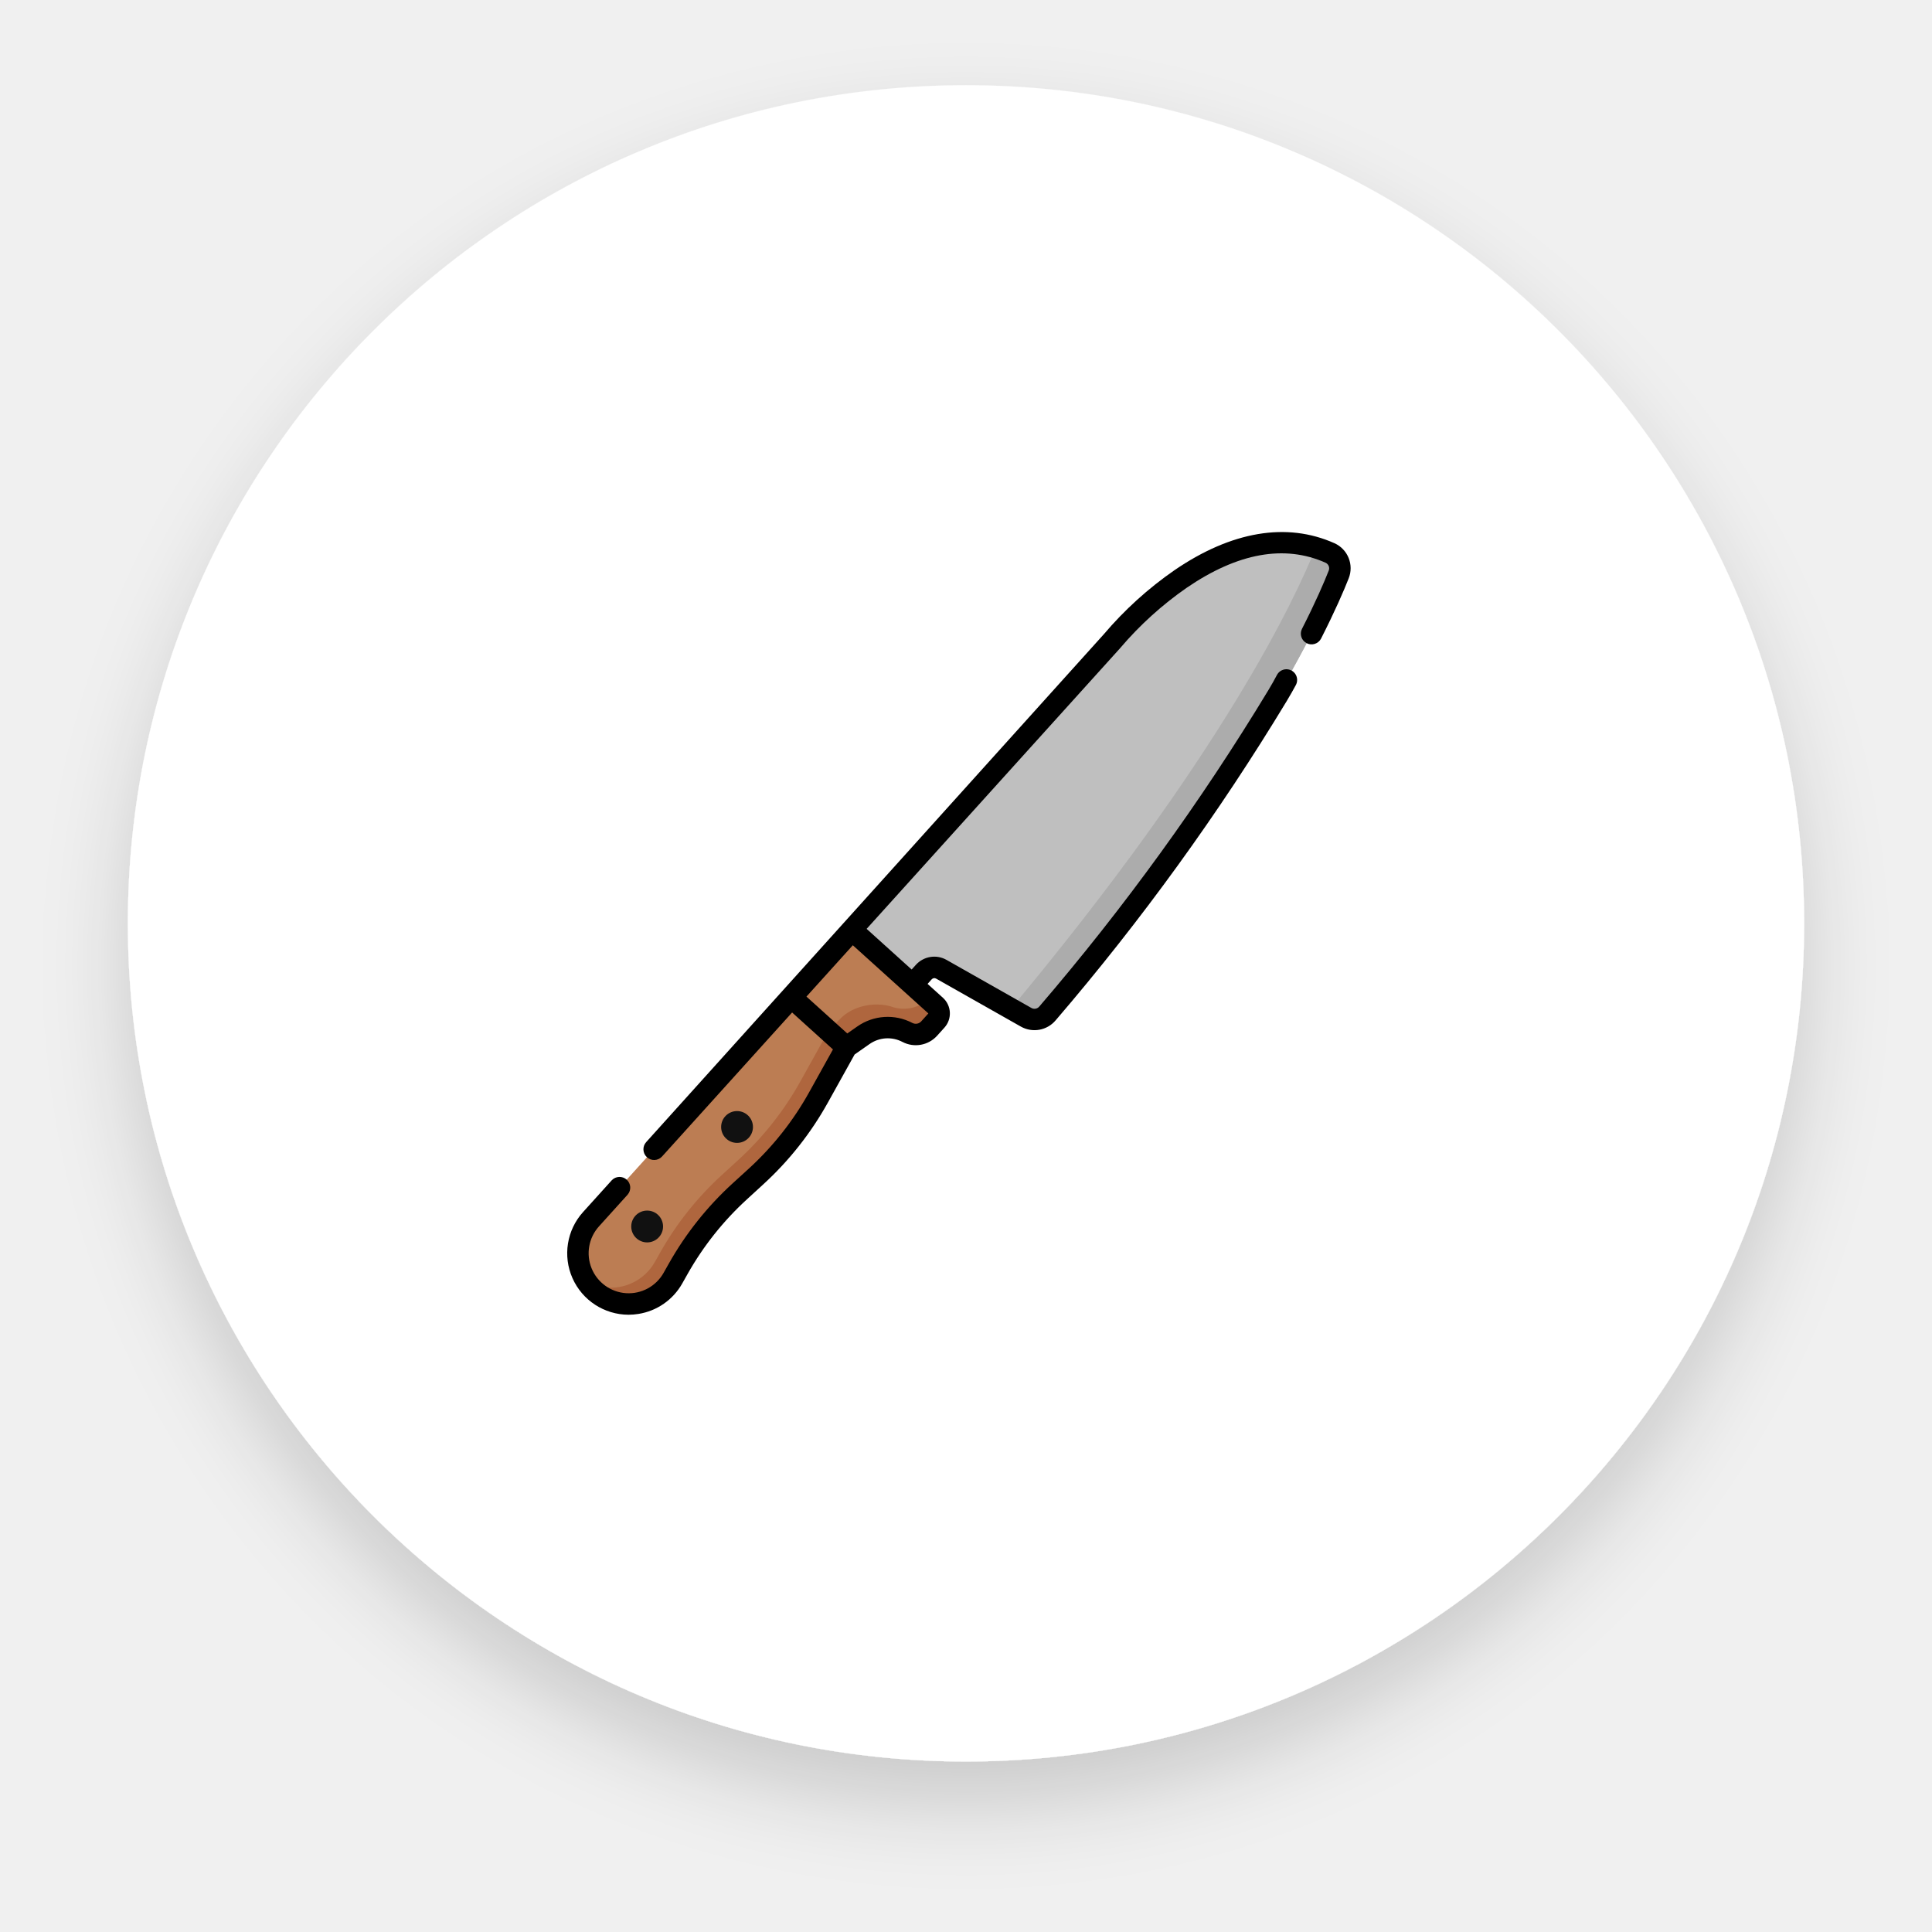
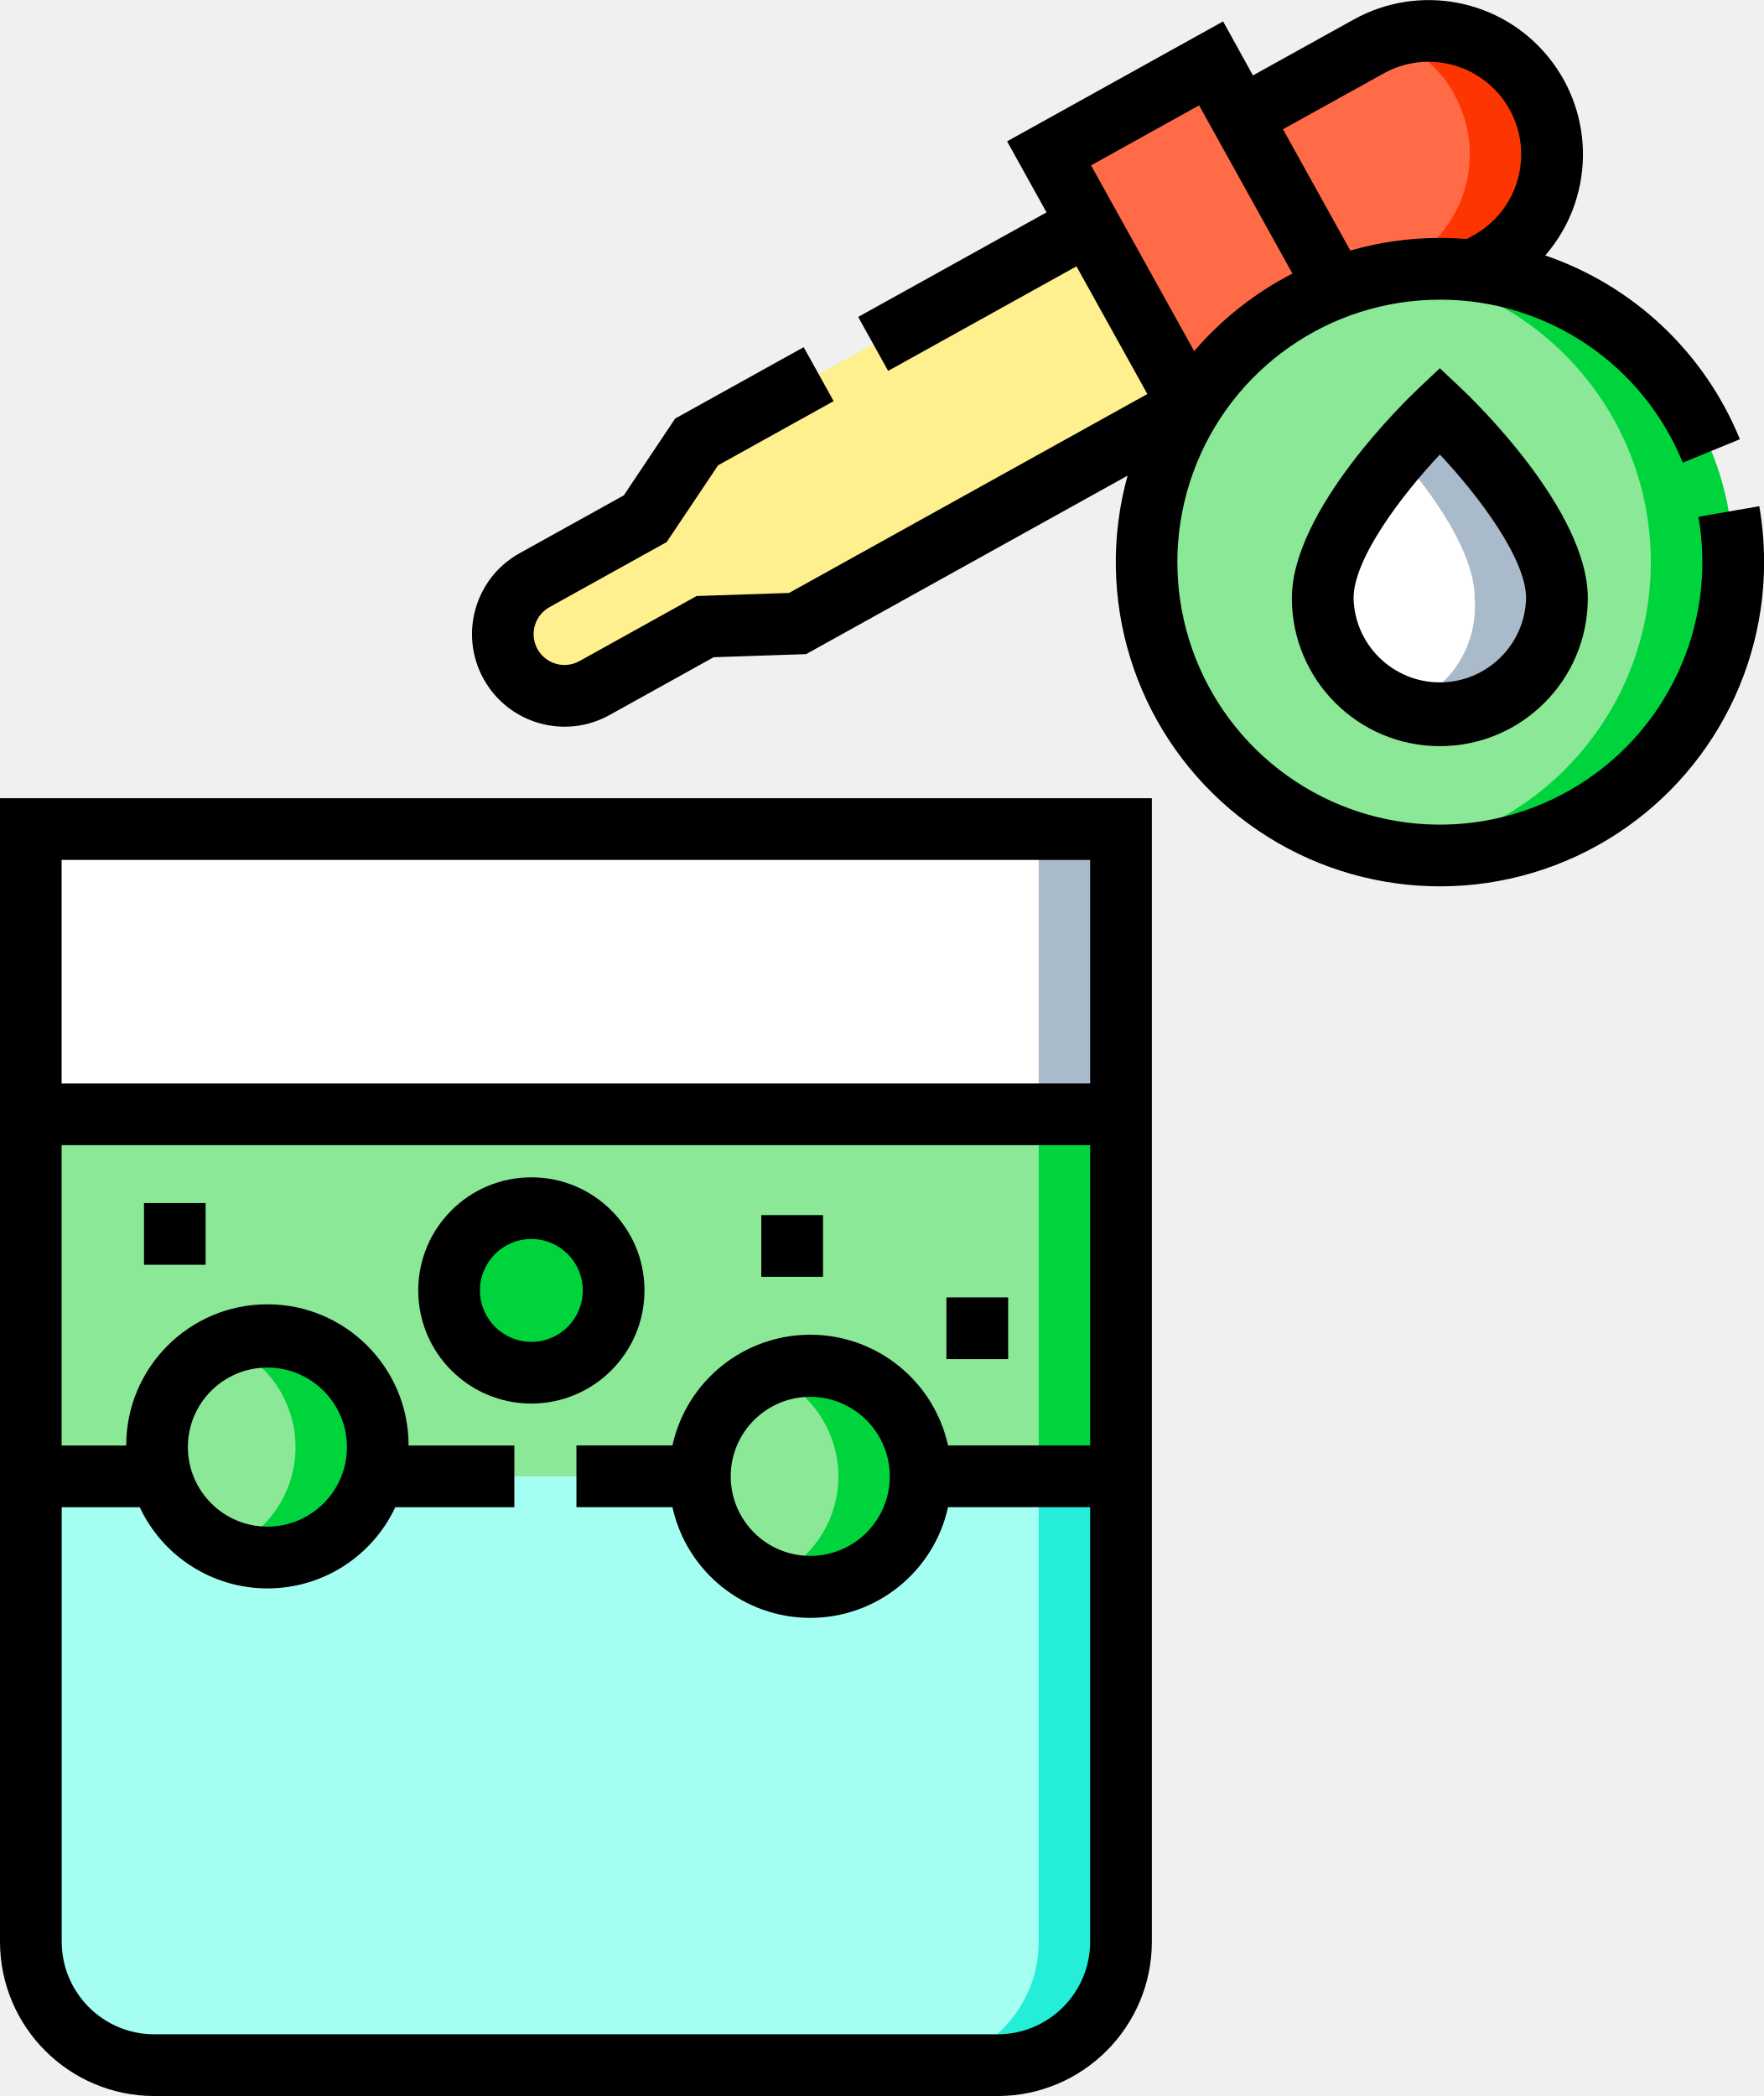
- <svg xmlns="http://www.w3.org/2000/svg" width="136" height="136" viewBox="0 0 136 136">
-   <defs>
-     <filter id="Elipse_11661" x="0" y="0" width="136" height="136" filterUnits="userSpaceOnUse">
-       <feOffset dy="3" input="SourceAlpha" />
-       <feGaussianBlur stdDeviation="3" result="blur" />
-       <feFlood flood-opacity="0.161" />
-       <feComposite operator="in" in2="blur" />
-       <feComposite in="SourceGraphic" />
-     </filter>
-   </defs>
-   <g id="Grupo_1113542" data-name="Grupo 1113542" transform="translate(-1172.5 -4933.7)">
-     <g transform="matrix(1, 0, 0, 1, 1172.5, 4933.7)" filter="url(#Elipse_11661)">
-       <circle id="Elipse_11661-2" data-name="Elipse 11661" cx="59" cy="59" r="59" transform="translate(9 6)" fill="#fff" />
+ <svg xmlns="http://www.w3.org/2000/svg" width="70" height="83.175" viewBox="0 0 70 83.175">
+   <g id="agua-y-aceite" transform="translate(-40.355)">
+     <g id="Grupo_1112571" data-name="Grupo 1112571" transform="translate(41.579 1.226)">
+       <path id="Trazado_909243" data-name="Trazado 909243" d="M86.218,250.584H52.752a4.9,4.9,0,0,1-4.9-4.9V201.533h43.26v44.154A4.9,4.9,0,0,1,86.218,250.584Z" transform="translate(-47.855 -169.86)" fill="#fff" />
+       <path id="Trazado_909244" data-name="Trazado 909244" d="M292.855,201.533h3.265v11.321h-3.265Z" transform="translate(-252.86 -169.86)" fill="#a9baca" />
+       <path id="Trazado_909245" data-name="Trazado 909245" d="M86.218,382.246H52.752a4.9,4.9,0,0,1-4.9-4.9V358.881h43.26v18.468A4.9,4.9,0,0,1,86.218,382.246Z" transform="translate(-47.855 -301.521)" fill="#a4fef1" />
+       <path id="Trazado_909246" data-name="Trazado 909246" d="M267.752,358.881v18.468a4.9,4.9,0,0,1-4.9,4.9h3.265a4.9,4.9,0,0,0,4.9-4.9V358.881Z" transform="translate(-227.757 -301.521)" fill="#24eed7" />
+       <path id="Trazado_909247" data-name="Trazado 909247" d="M47.855,270.881h43.26v14.366H47.855Z" transform="translate(-47.855 -227.887)" fill="#8ae897" />
+       <path id="Trazado_909248" data-name="Trazado 909248" d="M292.855,270.881h3.265v14.366h-3.265Z" transform="translate(-252.86 -227.887)" fill="#00d43d" />
+       <circle id="Elipse_12661" data-name="Elipse 12661" cx="4.38" cy="4.38" r="4.38" transform="translate(5.006 51.818)" fill="#8ae897" />
+       <path id="Trazado_909249" data-name="Trazado 909249" d="M96.987,324.938a4.368,4.368,0,0,0-1.632.316,4.38,4.38,0,0,1,0,8.13,4.38,4.38,0,1,0,1.632-8.445Z" transform="translate(-87.601 -273.119)" fill="#00d43d" />
+       <circle id="Elipse_12662" data-name="Elipse 12662" cx="4.38" cy="4.38" r="4.38" transform="translate(26.548 52.979)" fill="#8ae897" />
+       <path id="Trazado_909250" data-name="Trazado 909250" d="M228.945,332.048a4.365,4.365,0,0,0-1.632.316,4.38,4.38,0,0,1,0,8.13,4.38,4.38,0,1,0,1.632-8.445Z" transform="translate(-198.017 -279.069)" fill="#00d43d" />
+       <path id="Trazado_909251" data-name="Trazado 909251" d="M0,0H14.692V7.356H0Z" transform="translate(46.818 1.272) rotate(60.973)" fill="#ff6a47" />
+       <path id="Trazado_909252" data-name="Trazado 909252" d="M346.79,19.5l-4.754-8.564L347.1,8.127a4.9,4.9,0,1,1,4.754,8.564Z" transform="translate(-294.012 -7.51)" fill="#ff6a47" />
+       <path id="Trazado_909253" data-name="Trazado 909253" d="M379.8,10.037a4.9,4.9,0,0,1-1.9,6.659l-.839.466a11.511,11.511,0,0,1,3.5-.128l.609-.338a4.9,4.9,0,0,0-4.01-8.9,4.879,4.879,0,0,1,2.65,2.239Z" transform="translate(-323.315 -7.515)" fill="#fd3501" />
+       <path id="Trazado_909254" data-name="Trazado 909254" d="M189.817,61.722l-4-7.208-15.557,8.637L168.216,66.2l-4.392,2.438a2.449,2.449,0,0,0,2.377,4.282l4.392-2.438,3.667-.122Z" transform="translate(-143.838 -46.841)" fill="#feef8f" />
+       <circle id="Elipse_12663" data-name="Elipse 12663" cx="11.64" cy="11.64" r="11.64" transform="translate(44.272 9.441)" fill="#8ae897" />
+       <path id="Trazado_909255" data-name="Trazado 909255" d="M381.987,65.342a11.727,11.727,0,0,0-1.632.116,11.638,11.638,0,0,1,0,23.046,11.639,11.639,0,1,0,1.632-23.163Z" transform="translate(-326.076 -55.901)" fill="#00d43d" />
+       <path id="Trazado_909256" data-name="Trazado 909256" d="M371.181,107.27a4.648,4.648,0,0,1-9.295,0c0-3.056,4.647-7.441,4.647-7.441S371.181,104.214,371.181,107.27Z" transform="translate(-310.622 -84.758)" fill="#fff" />
+       <path id="Trazado_909257" data-name="Trazado 909257" d="M381.987,99.829s-.742.7-1.632,1.736c1.339,1.556,3.015,3.87,3.015,5.705a4.192,4.192,0,0,1-3.015,4.349,5.669,5.669,0,0,0,1.632.23,4.309,4.309,0,0,0,4.647-4.579C386.635,104.214,381.987,99.829,381.987,99.829Z" transform="translate(-326.076 -84.758)" fill="#a9baca" />
+       <circle id="Elipse_12664" data-name="Elipse 12664" cx="3.265" cy="3.265" r="3.265" transform="translate(16.597 46.721)" fill="#00d43d" />
    </g>
-     <path id="Trazado_909144" data-name="Trazado 909144" d="M185.816,34.683l18.335-20.3s7.753-9.6,15.352-6.211a1.185,1.185,0,0,1,.609,1.517c-1.245,3.162-6.068,13.71-20.5,30.892a1.2,1.2,0,0,1-1.5.273l-5.967-3.378a1,1,0,0,0-1.238.2l-.8.882Zm0,0" transform="translate(1046.624 4964.457)" fill="#bfbfbf" />
-     <path id="Trazado_909145" data-name="Trazado 909145" d="M223.223,294.105l.311.176-.052.058Zm0,0" transform="translate(1013.246 4708.673)" fill="#acacac" />
-     <path id="Trazado_909146" data-name="Trazado 909146" d="M292.538,43.483a1.2,1.2,0,0,1-1.5.272l-1.073-.607C304.869,25.28,310.016,14.215,311.42,10.7a8.074,8.074,0,0,1,1.011.375,1.184,1.184,0,0,1,.608,1.518c-1.244,3.161-6.068,13.709-20.5,30.891Zm0,0" transform="translate(953.697 4961.553)" fill="#acacac" />
-     <path id="Trazado_909147" data-name="Trazado 909147" d="M150.755,260.648l-4.274,4.733,3.881,3.5,1.191-.834a2.993,2.993,0,0,1,3.1-.2,1.269,1.269,0,0,0,1.53-.274l.516-.572a.734.734,0,0,0-.053-1.036Zm0,0" transform="translate(1081.723 4738.526)" fill="#bc7d53" />
-     <path id="Trazado_909148" data-name="Trazado 909148" d="M178.3,305.161a.734.734,0,0,1,.053,1.037l-.516.571a1.272,1.272,0,0,1-1.53.275,2.992,2.992,0,0,0-3.1.2l-1.19.834-1.267-1.144c.005,0,.729-.75.789-.812a3.231,3.231,0,0,1,1.228-.8,3.936,3.936,0,0,1,2.328-.127,2.6,2.6,0,0,0,2.147-.11c.07-.05.5-.426.407-.517Zm0,0" transform="translate(1060.068 4699.334)" fill="#af663e" />
-     <path id="Trazado_909149" data-name="Trazado 909149" d="M22.023,304.594l-14.1,15.617a3.573,3.573,0,1,0,5.763,4.152l.383-.677a22.092,22.092,0,0,1,4.326-5.436l1.143-1.045a22.072,22.072,0,0,0,4.4-5.562L25.9,308.1Zm0,0" transform="translate(1206.18 4699.313)" fill="#bc7d53" />
-     <path id="Trazado_909150" data-name="Trazado 909150" d="M18.331,344.56a3.576,3.576,0,0,1-5.043.251,3.467,3.467,0,0,1-.562-.648,3.578,3.578,0,0,0,4.34-.747,3.632,3.632,0,0,0,.462-.643l.382-.677a22.1,22.1,0,0,1,4.325-5.436l1.143-1.044a22.062,22.062,0,0,0,4.4-5.564l1.972-3.544,1.267,1.144L29.043,331.2a22.1,22.1,0,0,1-4.4,5.563L23.5,337.8a22.058,22.058,0,0,0-4.325,5.436l-.383.676a3.557,3.557,0,0,1-.463.644Zm0,0" transform="translate(1201.07 4679.76)" fill="#af663e" />
-     <path id="Trazado_909151" data-name="Trazado 909151" d="M54.009,1.284c-3.359-1.5-7.252-.842-11.258,1.9a25.745,25.745,0,0,0-4.974,4.508L5.562,43.443a.754.754,0,1,0,1.119,1.011l9.153-10.135,2.876,2.6-1.68,3.02a21.3,21.3,0,0,1-4.247,5.373L11.64,46.354a22.811,22.811,0,0,0-4.474,5.622l-.382.677a2.819,2.819,0,1,1-4.547-3.276l2.023-2.24a.754.754,0,0,0-1.119-1.01l-2.023,2.24a4.328,4.328,0,0,0,3.2,7.228,4.4,4.4,0,0,0,.7-.057A4.307,4.307,0,0,0,8.1,53.394l.382-.677a21.29,21.29,0,0,1,4.178-5.251L13.8,46.421a22.794,22.794,0,0,0,4.547-5.752l1.887-3.393,1.049-.734a2.23,2.23,0,0,1,2.32-.15,2.023,2.023,0,0,0,2.439-.438l.516-.571a1.49,1.49,0,0,0-.107-2.1l-1.081-.977.292-.323a.247.247,0,0,1,.307-.05l5.967,3.378a1.949,1.949,0,0,0,2.453-.444A168.068,168.068,0,0,0,50.662,12.379L51,11.8l.009-.016.277-.5a.754.754,0,1,0-1.321-.727l-.272.5-.331.569A166.593,166.593,0,0,1,33.234,33.9a.442.442,0,0,1-.556.1L26.71,30.62a1.746,1.746,0,0,0-2.169.351l-.292.323-3.169-2.862L38.91,8.689l.027-.032A24.47,24.47,0,0,1,43.6,4.429c3.6-2.465,6.9-3.06,9.793-1.767a.433.433,0,0,1,.215.552c-.323.82-.913,2.2-1.888,4.111a.754.754,0,0,0,1.343.685c1-1.966,1.613-3.393,1.948-4.244a1.933,1.933,0,0,0-1-2.482ZM24.922,34.944a.516.516,0,0,1-.621.111,3.734,3.734,0,0,0-3.883.251l-.7.489-1.14-1.03L16.844,33.2l3.264-3.614,5.317,4.8Zm0,0" transform="translate(1212.425 4970.654)" />
-     <g id="Grupo_1112451" data-name="Grupo 1112451" transform="translate(1216.935 5011.912)">
-       <path id="Trazado_909152" data-name="Trazado 909152" d="M102.868,380.03a1.12,1.12,0,1,1-1.12-1.12A1.12,1.12,0,0,1,102.868,380.03Zm0,0" transform="translate(-94.3 -378.91)" fill="#111" />
-       <path id="Trazado_909153" data-name="Trazado 909153" d="M44.107,445.1a1.12,1.12,0,1,1-1.12-1.12A1.12,1.12,0,0,1,44.107,445.1Zm0,0" transform="translate(-41.867 -436.975)" fill="#111" />
+     <g id="Grupo_1112572" data-name="Grupo 1112572" transform="translate(40.355 0)">
+       <path id="Trazado_909258" data-name="Trazado 909258" d="M40.355,239.412a6.129,6.129,0,0,0,6.122,6.122H79.942a6.129,6.129,0,0,0,6.122-6.122V194.033H40.355Zm43.26,0a3.677,3.677,0,0,1-3.673,3.673H46.477a3.677,3.677,0,0,1-3.673-3.673V222.168H45.9a5.6,5.6,0,0,0,10.141,0h4.724v-2.449H56.569a5.6,5.6,0,0,0-11.206,0H42.8V207.8H83.615v11.917H77.976a5.6,5.6,0,0,0-10.937,0H63.23v2.449h3.809a5.6,5.6,0,0,0,10.937,0h5.639v17.244ZM47.81,219.783a3.156,3.156,0,1,1,3.156,3.156A3.16,3.16,0,0,1,47.81,219.783Zm27.854,1.161a3.156,3.156,0,1,1-3.156-3.156A3.16,3.16,0,0,1,75.664,220.944Zm7.951-24.462v8.872H42.8v-8.872Z" transform="translate(-40.355 -162.358)" />
+       <path id="Trazado_909259" data-name="Trazado 909259" d="M151,290.7a4.489,4.489,0,1,0-4.489,4.489A4.494,4.494,0,0,0,151,290.7Zm-6.53,0a2.041,2.041,0,1,1,2.041,2.041A2.043,2.043,0,0,1,144.47,290.7Z" transform="translate(-125.425 -239.492)" />
+       <path id="Trazado_909260" data-name="Trazado 909260" d="M206.154,20.088l-2.412.42a10.416,10.416,0,1,1-10.261-8.616,10.383,10.383,0,0,1,9.641,6.467l2.266-.929a12.821,12.821,0,0,0-7.723-7.293,6.123,6.123,0,0,0-7.6-9.363l-4,2.219L184.881.85l-8.572,4.759,1.565,2.819L170.4,12.577l1.189,2.141,7.473-4.149,2.813,5.067L167.656,23.53l-3.667.122-4.65,2.582a1.224,1.224,0,0,1-1.189-2.141l4.65-2.582,2.042-3.048,4.584-2.545-1.189-2.141-5.1,2.832L161.1,19.657l-4.134,2.295a3.673,3.673,0,1,0,3.566,6.423l4.133-2.295,3.667-.122,12.758-7.083a12.863,12.863,0,1,0,25.259,3.432,13.019,13.019,0,0,0-.191-2.218Zm-14.9-17.175a3.673,3.673,0,1,1,3.565,6.423l-.273.151c-.352-.029-.708-.045-1.066-.045a12.816,12.816,0,0,0-3.551.5l-2.672-4.813ZM183.928,4.18l3.705,6.675a12.943,12.943,0,0,0-3.9,3.077l-4.092-7.37Z" transform="translate(-136.345 0)" />
+       <path id="Trazado_909261" data-name="Trazado 909261" d="M360.259,89.517l-.84.793c-.515.486-5.031,4.848-5.031,8.331a5.872,5.872,0,0,0,11.744,0c0-3.483-4.516-7.845-5.031-8.331Zm3.423,9.124a3.424,3.424,0,0,1-6.846,0c0-1.545,1.854-4.027,3.424-5.7C361.829,94.611,363.682,97.091,363.682,98.641Z" transform="translate(-303.123 -74.904)" />
+       <path id="Trazado_909262" data-name="Trazado 909262" d="M270.417,315.381h2.449v2.449h-2.449Z" transform="translate(-232.86 -263.897)" />
+       <path id="Trazado_909263" data-name="Trazado 909263" d="M225.417,295.381h2.449v2.449h-2.449Z" transform="translate(-195.207 -247.162)" />
+       <path id="Trazado_909264" data-name="Trazado 909264" d="M75.355,292.444H77.8v2.449H75.355Z" transform="translate(-69.641 -244.704)" />
+       <path id="Trazado_909265" data-name="Trazado 909265" d="M217.207,402.517a5.539,5.539,0,1,0,5.539,5.539A5.546,5.546,0,0,0,217.207,402.517Zm0,8.63a3.091,3.091,0,1,1,3.091-3.091A3.094,3.094,0,0,1,217.207,411.147Z" transform="translate(-183.702 -336.808)" fill="#a4fef1" />
+       <path id="Trazado_909266" data-name="Trazado 909266" d="M162.044,406.259l.074-.528v-.078a3.406,3.406,0,0,0-6.748-.659l2.4.472a.958.958,0,0,1,1.895.125l-.022.168c-.073.28-3.974,5.6-3.974,5.6l-.007,2,6.458.016.006-2.449-2.9-.007A32.577,32.577,0,0,0,162.044,406.259Z" transform="translate(-136.594 -336.581)" fill="#a4fef1" />
+       <path id="Trazado_909267" data-name="Trazado 909267" d="M88.067,407.746H83.153v-4.729H80.7v10.926h2.449v-3.748h4.914v3.748h2.449V403.017H88.067Z" transform="translate(-74.117 -337.226)" fill="#a4fef1" />
    </g>
  </g>
</svg>
